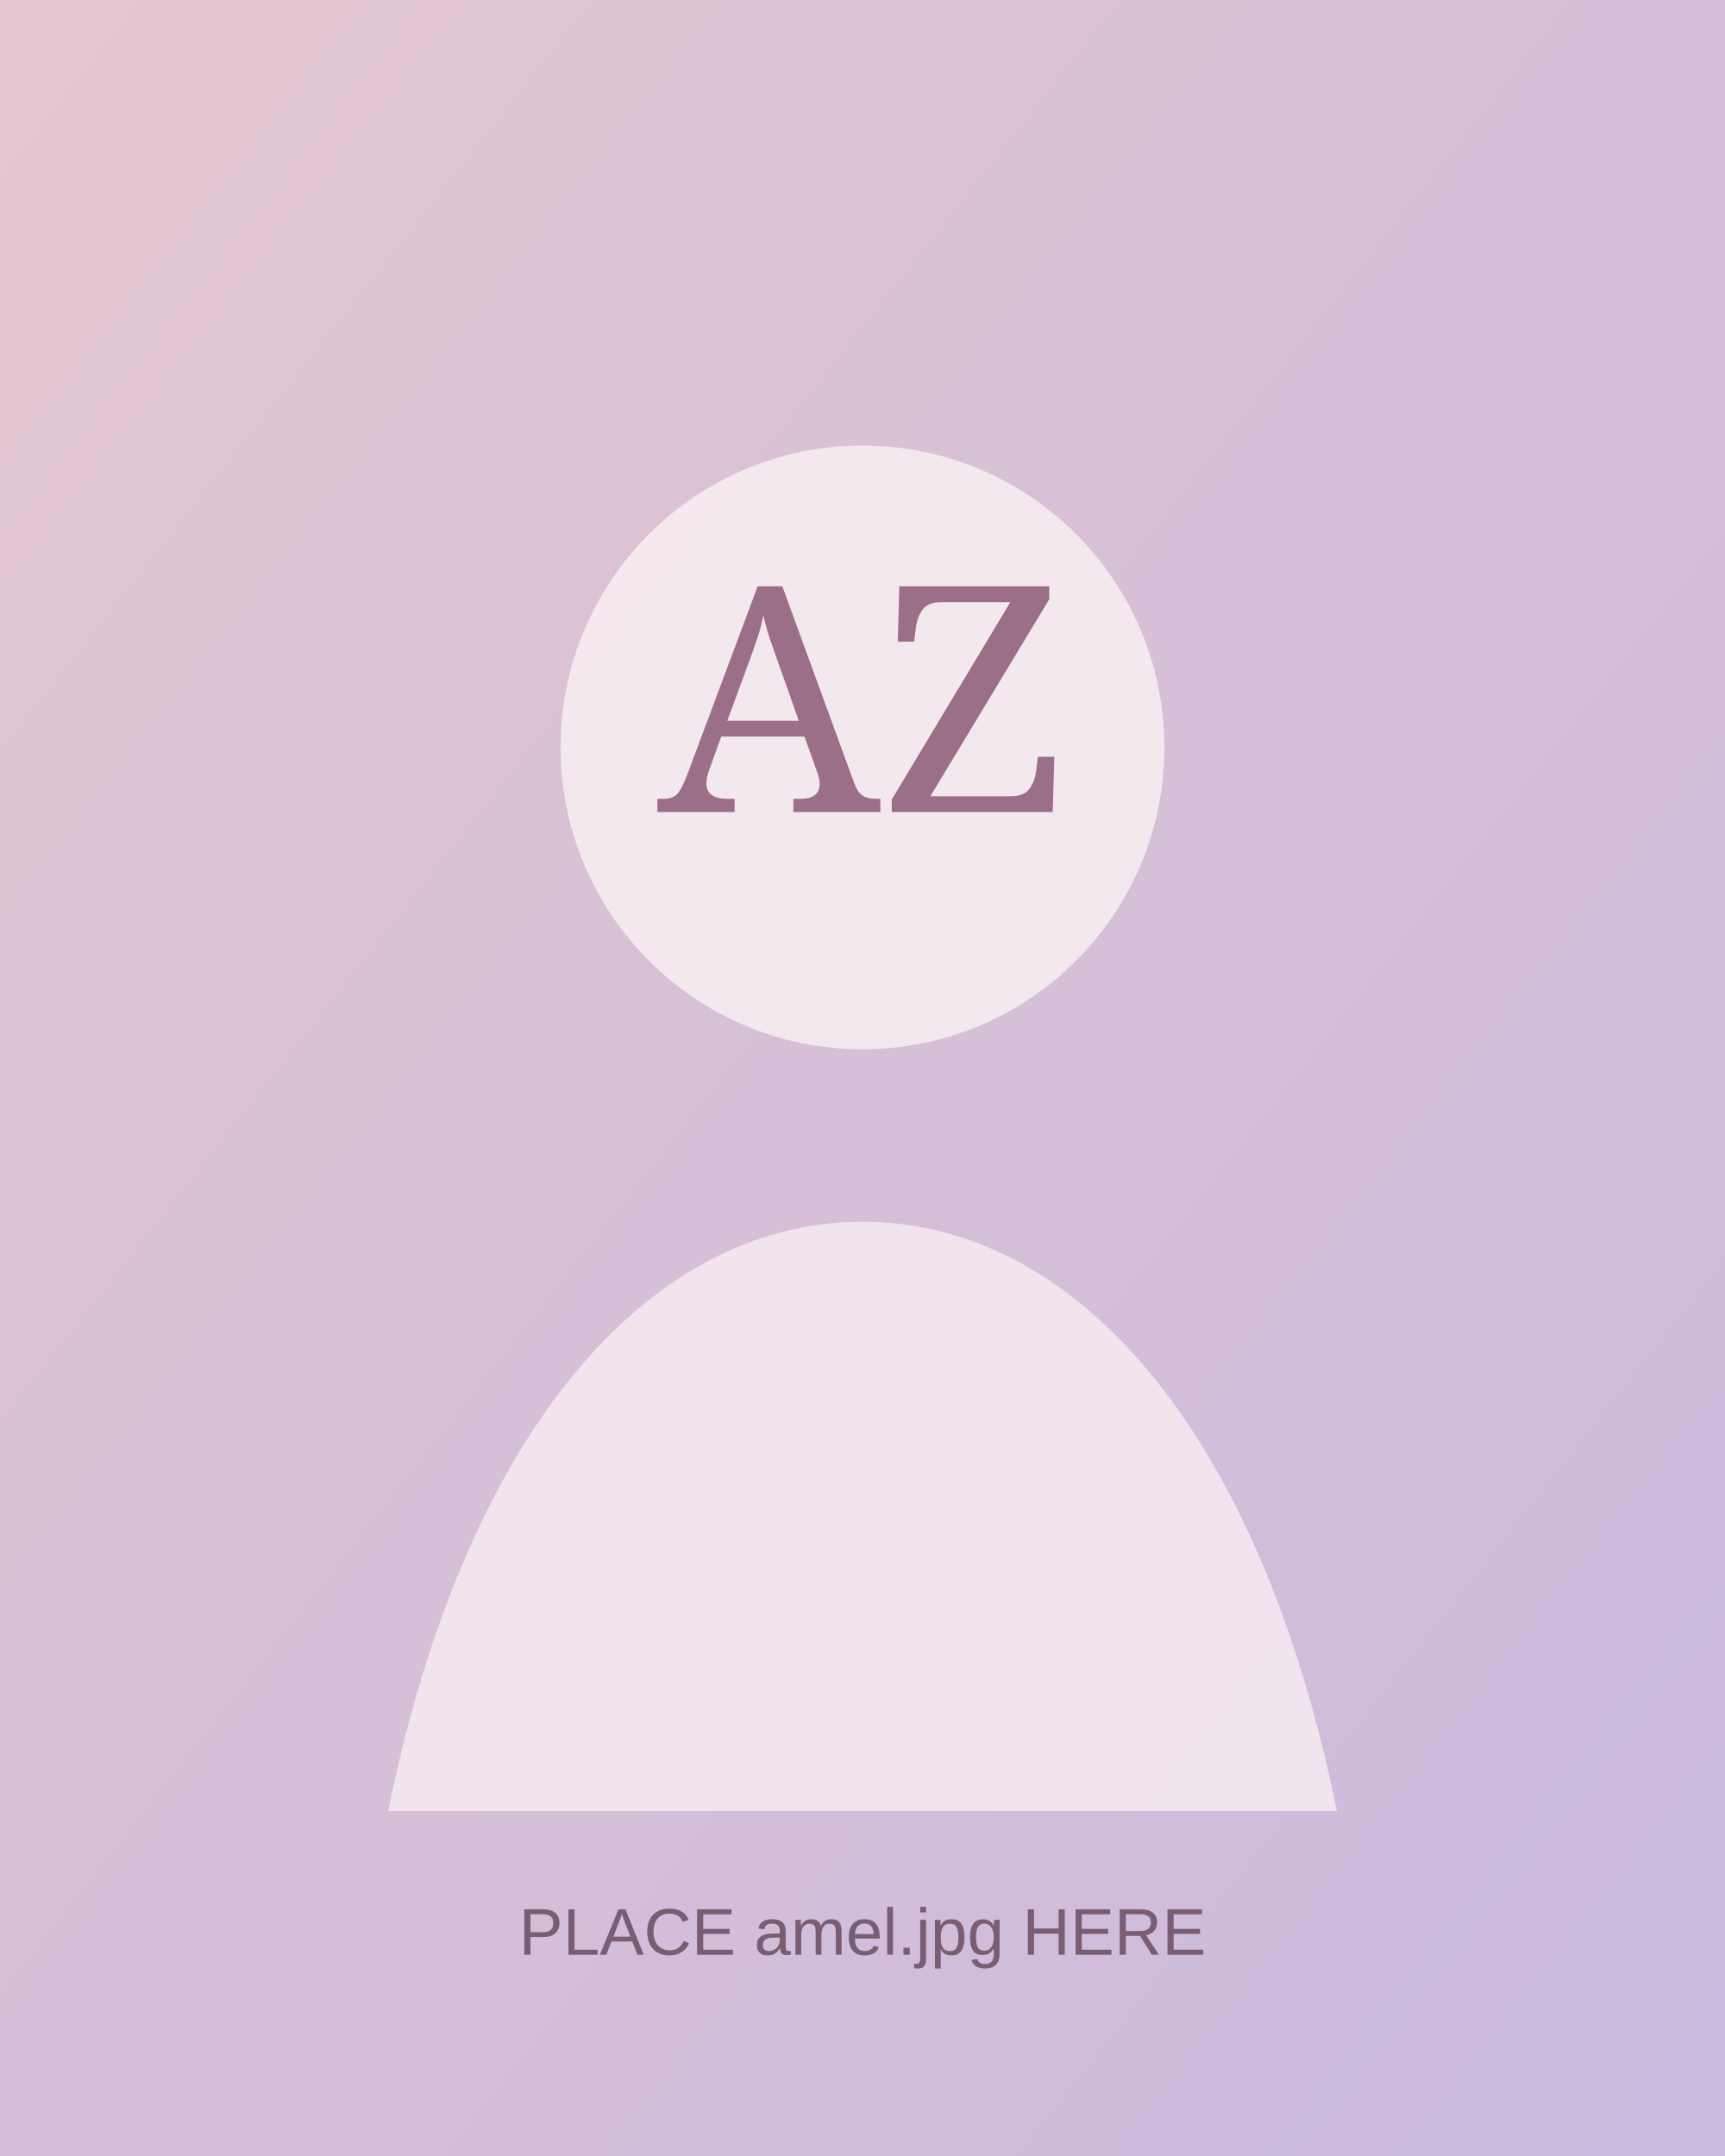
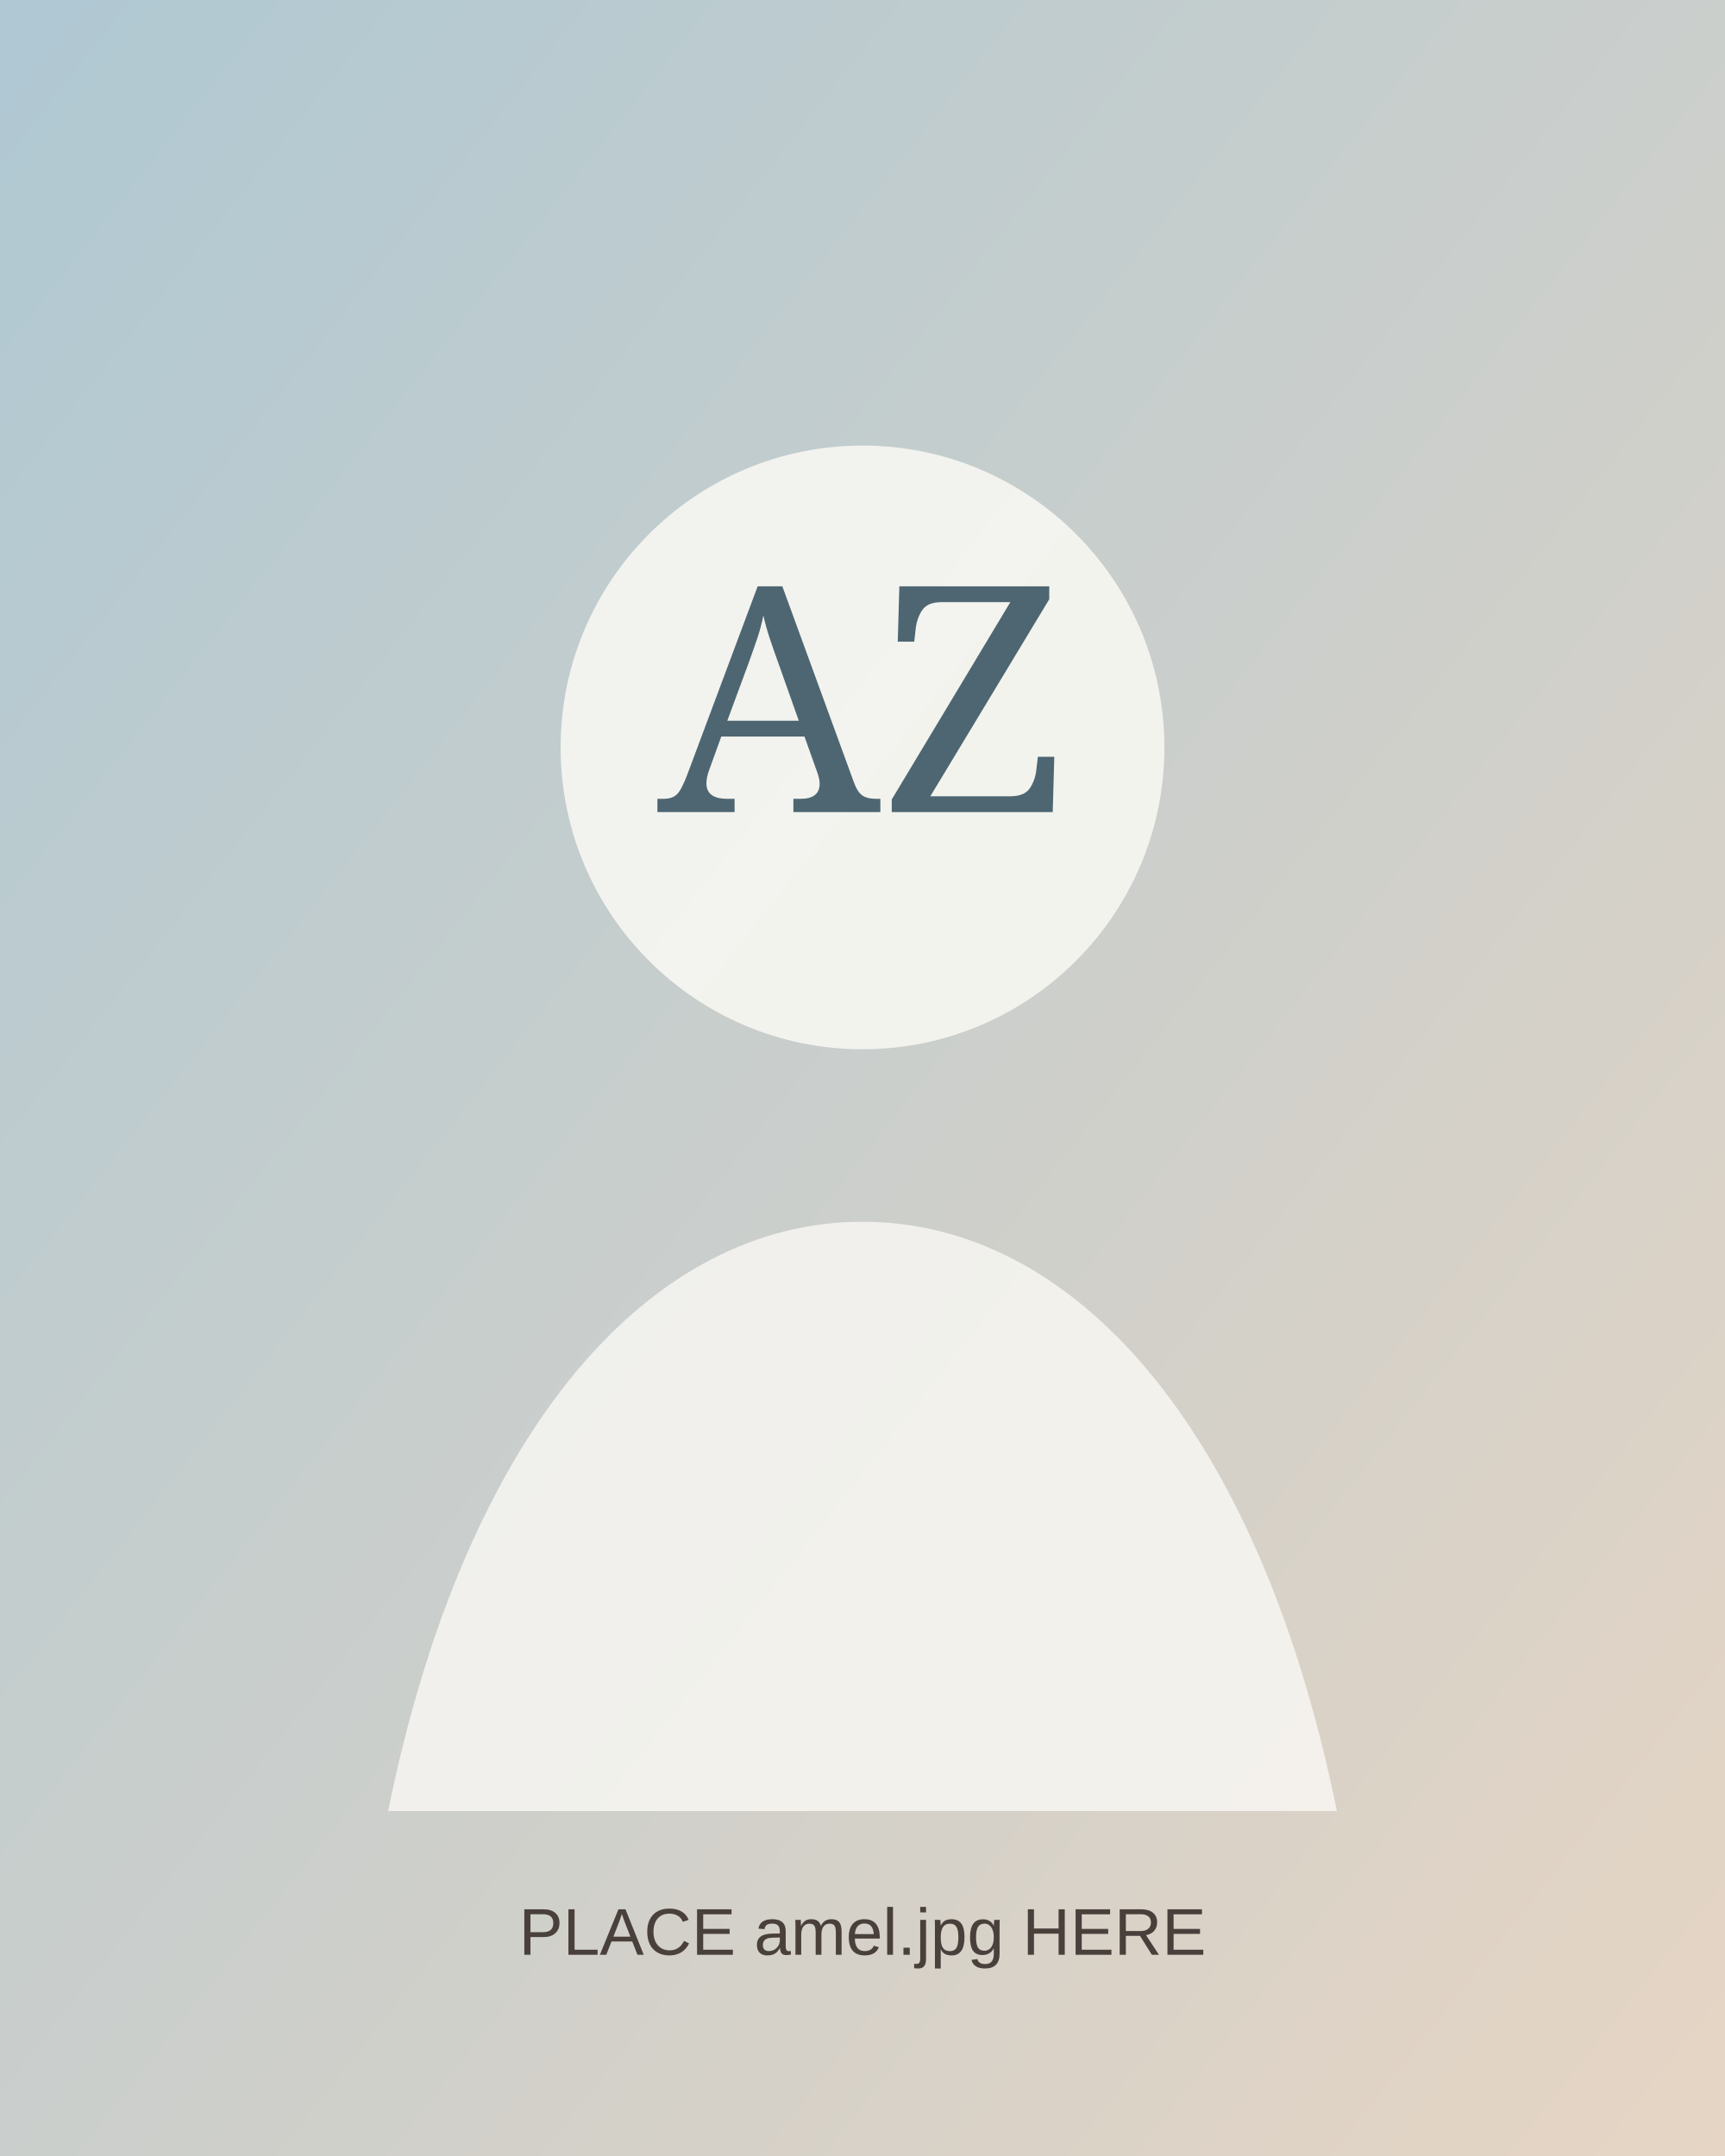
<svg xmlns="http://www.w3.org/2000/svg" width="1200" height="1500" viewBox="0 0 1200 1500">
  <defs>
    <linearGradient id="bg" x1="0" y1="0" x2="1" y2="1">
-       <stop offset="0" stop-color="#e3c6d0" />
-       <stop offset="1" stop-color="#c9bade" />
+       <stop offset="0" stop-color="#AFC8D3" />
+       <stop offset="1" stop-color="#E6D5C4" />
    </linearGradient>
  </defs>
  <rect width="1200" height="1500" fill="url(#bg)" />
-   <circle cx="600" cy="520" r="210" fill="#f9eef3" opacity=".85" />
-   <path d="M270 1260c55-270 185-410 330-410s275 140 330 410" fill="#f9eef3" opacity=".8" />
-   <text x="600" y="565" text-anchor="middle" font-family="Georgia, serif" font-size="220" fill="#9c6f88">AZ</text>
-   <text x="600" y="1360" text-anchor="middle" font-family="Arial, sans-serif" font-size="46" fill="#795d71">PLACE amel.jpg HERE</text>
+   <circle cx="600" cy="520" r="210" fill="#FAF9F5" opacity=".85" />
+   <path d="M270 1260c55-270 185-410 330-410s275 140 330 410" fill="#FAF9F5" opacity=".8" />
+   <text x="600" y="565" text-anchor="middle" font-family="Georgia, serif" font-size="220" fill="#4E6672">AZ</text>
+   <text x="600" y="1360" text-anchor="middle" font-family="Arial, sans-serif" font-size="46" fill="#4A403B">PLACE amel.jpg HERE</text>
</svg>
